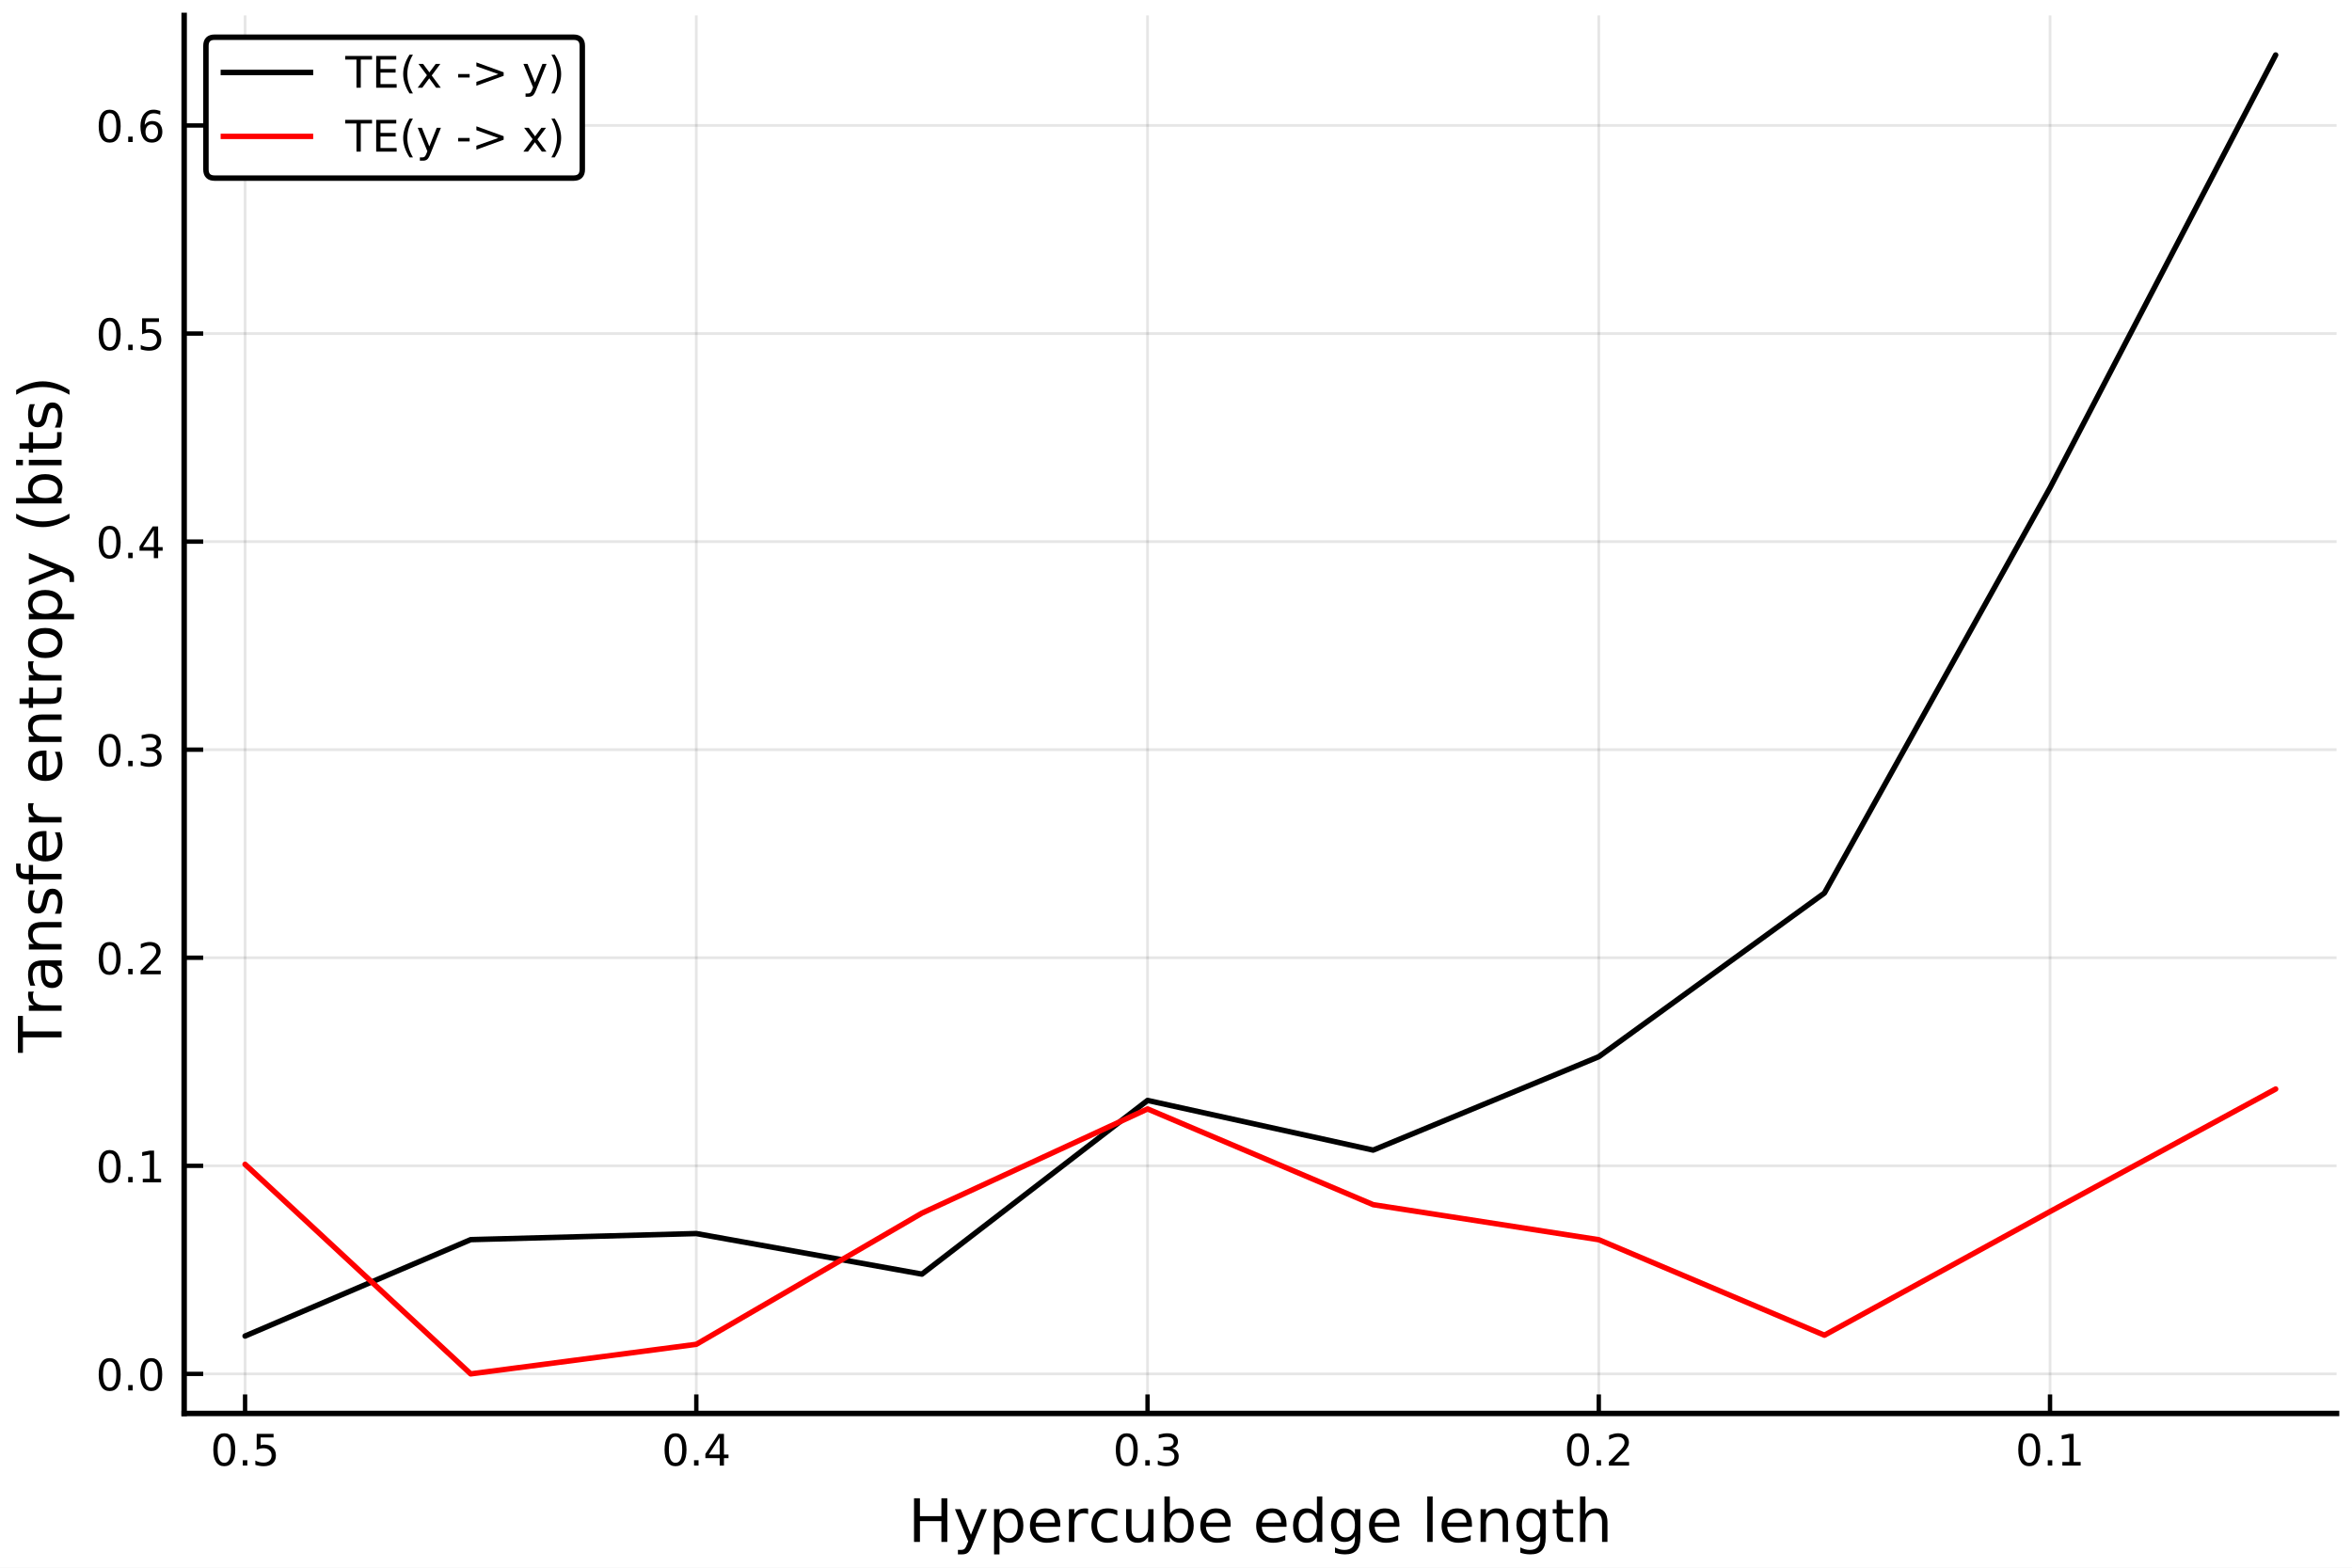
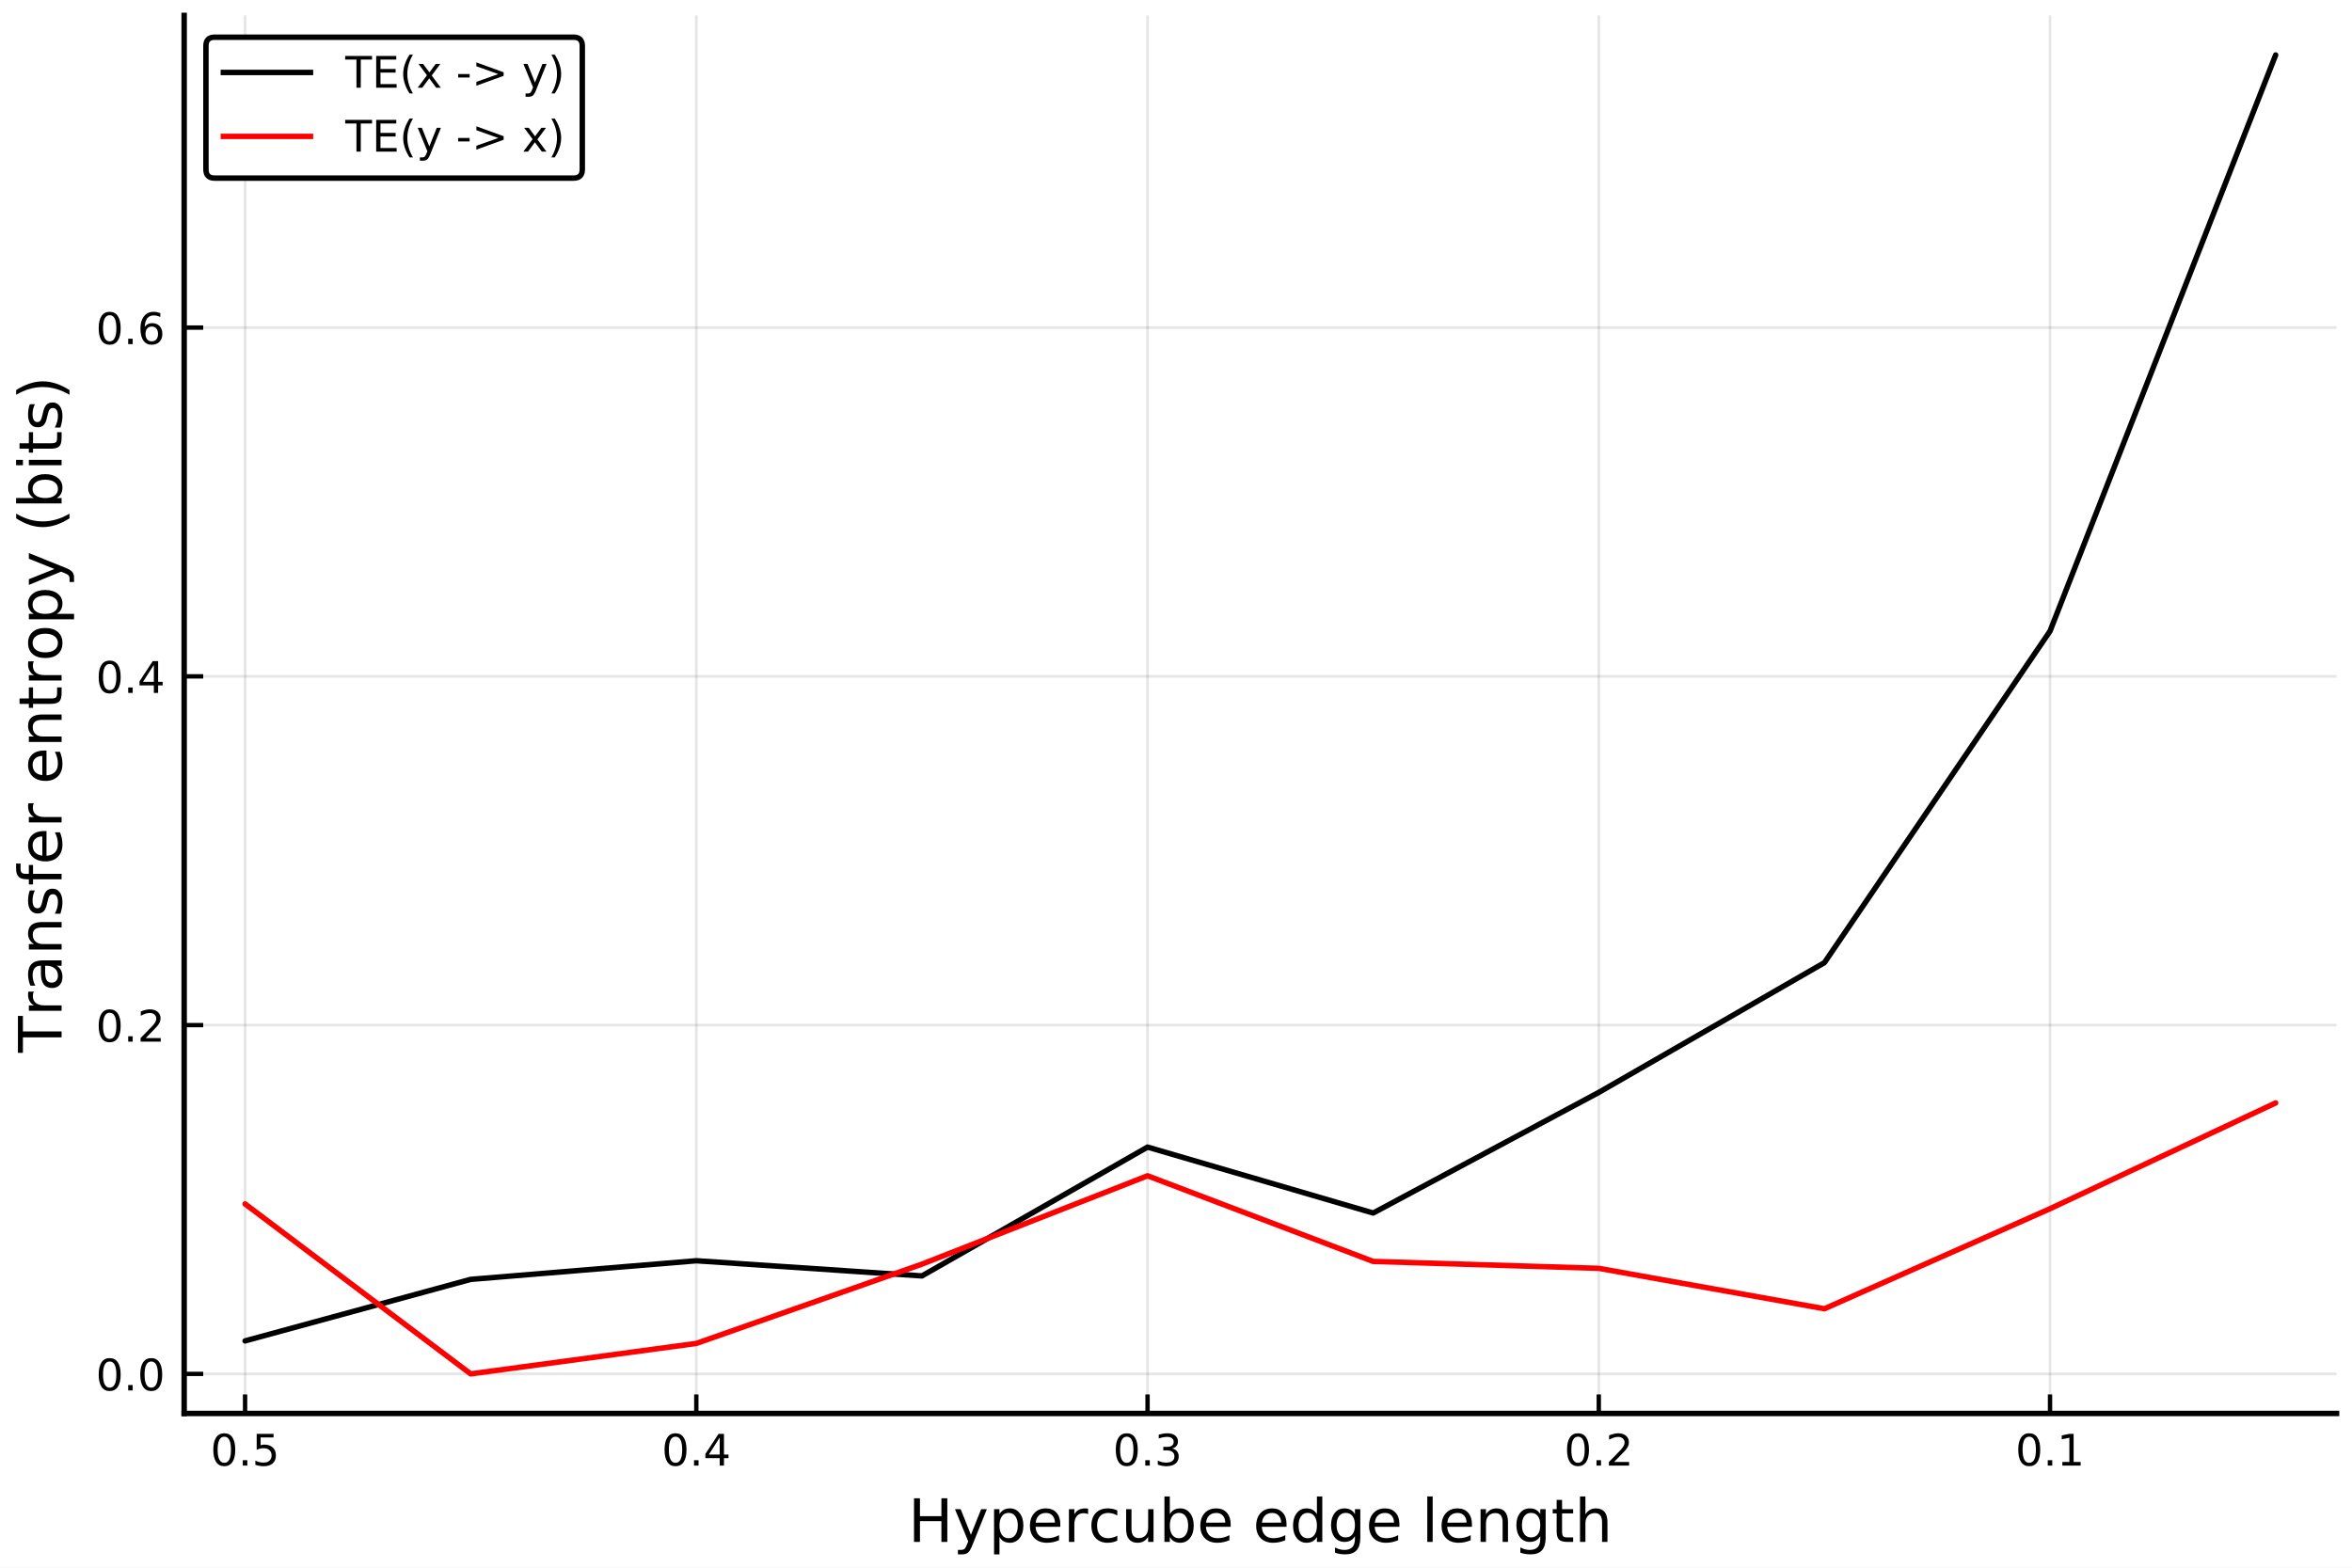
<svg xmlns="http://www.w3.org/2000/svg" xmlns:xlink="http://www.w3.org/1999/xlink" height="288pt" version="1.1" viewBox="0 0 432 288" width="432pt">
  <defs>
    <style type="text/css">
*{stroke-linecap:butt;stroke-linejoin:round;}
  </style>
  </defs>
  <g id="figure_1">
    <g id="patch_1">
      <path d="M 0 288  L 432 288  L 432 0  L 0 0  z " style="fill:#ffffff;" />
    </g>
    <g id="axes_1">
      <g id="patch_2">
        <path d="M 33.825 259.665  L 429.165 259.665  L 429.165 2.835  L 33.825 2.835  z " style="fill:#ffffff;" />
      </g>
      <g id="matplotlib.axis_1">
        <g id="xtick_1">
          <g id="line2d_1">
-             <path clip-path="url(#pe3f239018d)" d="M 376.536 259.665  L 376.536 2.835  " style="fill:none;stroke:#000000;stroke-linecap:square;stroke-opacity:0.1;stroke-width:0.5;" />
+             <path clip-path="url(#pc02ef9596a)" d="M 376.536 259.665  L 376.536 2.835  " style="fill:none;stroke:#000000;stroke-linecap:square;stroke-opacity:0.1;stroke-width:0.5;" />
          </g>
          <g id="line2d_2">
            <defs>
-               <path d="M 0 0  L 0 -3.5  " id="m0197876362" style="stroke:#000000;stroke-width:0.8;" />
-             </defs>
-             <g>
-               <use style="stroke:#000000;stroke-width:0.8;" x="376.536" xlink:href="#m0197876362" y="259.665" />
+               <path d="M 0 0  L 0 -3.5  " id="m5bb927f3e4" style="stroke:#000000;stroke-width:0.8;" />
+             </defs>
+             <g>
+               <use style="stroke:#000000;stroke-width:0.8;" x="376.536" xlink:href="#m5bb927f3e4" y="259.665" />
            </g>
          </g>
          <g id="text_1">
            <defs>
              <path d="M 31.781 66.406  Q 24.172 66.406 20.328 58.906  Q 16.5 51.422 16.5 36.375  Q 16.5 21.391 20.328 13.891  Q 24.172 6.391 31.781 6.391  Q 39.453 6.391 43.281 13.891  Q 47.125 21.391 47.125 36.375  Q 47.125 51.422 43.281 58.906  Q 39.453 66.406 31.781 66.406  z M 31.781 74.219  Q 44.047 74.219 50.516 64.516  Q 56.984 54.828 56.984 36.375  Q 56.984 17.969 50.516 8.266  Q 44.047 -1.422 31.781 -1.422  Q 19.531 -1.422 13.062 8.266  Q 6.594 17.969 6.594 36.375  Q 6.594 54.828 13.062 64.516  Q 19.531 74.219 31.781 74.219  z " id="DejaVuSans-48" />
              <path d="M 10.688 12.406  L 21 12.406  L 21 0  L 10.688 0  z " id="DejaVuSans-46" />
              <path d="M 12.406 8.297  L 28.516 8.297  L 28.516 63.922  L 10.984 60.406  L 10.984 69.391  L 28.422 72.906  L 38.281 72.906  L 38.281 8.297  L 54.391 8.297  L 54.391 0  L 12.406 0  z " id="DejaVuSans-49" />
            </defs>
            <g transform="translate(370.1749 269.2441)scale(0.08 -0.08)">
              <use xlink:href="#DejaVuSans-48" />
              <use x="63.623" xlink:href="#DejaVuSans-46" />
              <use x="95.41" xlink:href="#DejaVuSans-49" />
            </g>
          </g>
        </g>
        <g id="xtick_2">
          <g id="line2d_3">
-             <path clip-path="url(#pe3f239018d)" d="M 293.655 259.665  L 293.655 2.835  " style="fill:none;stroke:#000000;stroke-linecap:square;stroke-opacity:0.1;stroke-width:0.5;" />
+             <path clip-path="url(#pc02ef9596a)" d="M 293.655 259.665  L 293.655 2.835  " style="fill:none;stroke:#000000;stroke-linecap:square;stroke-opacity:0.1;stroke-width:0.5;" />
          </g>
          <g id="line2d_4">
            <g>
-               <use style="stroke:#000000;stroke-width:0.8;" x="293.655" xlink:href="#m0197876362" y="259.665" />
+               <use style="stroke:#000000;stroke-width:0.8;" x="293.655" xlink:href="#m5bb927f3e4" y="259.665" />
            </g>
          </g>
          <g id="text_2">
            <defs>
              <path d="M 19.188 8.297  L 53.609 8.297  L 53.609 0  L 7.328 0  L 7.328 8.297  Q 12.938 14.109 22.625 23.891  Q 32.328 33.688 34.812 36.531  Q 39.547 41.844 41.422 45.531  Q 43.312 49.219 43.312 52.781  Q 43.312 58.594 39.234 62.25  Q 35.156 65.922 28.609 65.922  Q 23.969 65.922 18.812 64.312  Q 13.672 62.703 7.812 59.422  L 7.812 69.391  Q 13.766 71.781 18.938 73  Q 24.125 74.219 28.422 74.219  Q 39.75 74.219 46.484 68.547  Q 53.219 62.891 53.219 53.422  Q 53.219 48.922 51.531 44.891  Q 49.859 40.875 45.406 35.406  Q 44.188 33.984 37.641 27.219  Q 31.109 20.453 19.188 8.297  z " id="DejaVuSans-50" />
            </defs>
            <g transform="translate(287.2942 269.2441)scale(0.08 -0.08)">
              <use xlink:href="#DejaVuSans-48" />
              <use x="63.623" xlink:href="#DejaVuSans-46" />
              <use x="95.41" xlink:href="#DejaVuSans-50" />
            </g>
          </g>
        </g>
        <g id="xtick_3">
          <g id="line2d_5">
-             <path clip-path="url(#pe3f239018d)" d="M 210.775 259.665  L 210.775 2.835  " style="fill:none;stroke:#000000;stroke-linecap:square;stroke-opacity:0.1;stroke-width:0.5;" />
+             <path clip-path="url(#pc02ef9596a)" d="M 210.775 259.665  L 210.775 2.835  " style="fill:none;stroke:#000000;stroke-linecap:square;stroke-opacity:0.1;stroke-width:0.5;" />
          </g>
          <g id="line2d_6">
            <g>
-               <use style="stroke:#000000;stroke-width:0.8;" x="210.775" xlink:href="#m0197876362" y="259.665" />
+               <use style="stroke:#000000;stroke-width:0.8;" x="210.775" xlink:href="#m5bb927f3e4" y="259.665" />
            </g>
          </g>
          <g id="text_3">
            <defs>
              <path d="M 40.578 39.312  Q 47.656 37.797 51.625 33  Q 55.609 28.219 55.609 21.188  Q 55.609 10.406 48.188 4.484  Q 40.766 -1.422 27.094 -1.422  Q 22.516 -1.422 17.656 -0.516  Q 12.797 0.391 7.625 2.203  L 7.625 11.719  Q 11.719 9.328 16.594 8.109  Q 21.484 6.891 26.812 6.891  Q 36.078 6.891 40.938 10.547  Q 45.797 14.203 45.797 21.188  Q 45.797 27.641 41.281 31.266  Q 36.766 34.906 28.719 34.906  L 20.219 34.906  L 20.219 43.016  L 29.109 43.016  Q 36.375 43.016 40.234 45.922  Q 44.094 48.828 44.094 54.297  Q 44.094 59.906 40.109 62.906  Q 36.141 65.922 28.719 65.922  Q 24.656 65.922 20.016 65.031  Q 15.375 64.156 9.812 62.312  L 9.812 71.094  Q 15.438 72.656 20.344 73.438  Q 25.25 74.219 29.594 74.219  Q 40.828 74.219 47.359 69.109  Q 53.906 64.016 53.906 55.328  Q 53.906 49.266 50.438 45.094  Q 46.969 40.922 40.578 39.312  z " id="DejaVuSans-51" />
            </defs>
            <g transform="translate(204.4136 269.2441)scale(0.08 -0.08)">
              <use xlink:href="#DejaVuSans-48" />
              <use x="63.623" xlink:href="#DejaVuSans-46" />
              <use x="95.41" xlink:href="#DejaVuSans-51" />
            </g>
          </g>
        </g>
        <g id="xtick_4">
          <g id="line2d_7">
-             <path clip-path="url(#pe3f239018d)" d="M 127.894 259.665  L 127.894 2.835  " style="fill:none;stroke:#000000;stroke-linecap:square;stroke-opacity:0.1;stroke-width:0.5;" />
+             <path clip-path="url(#pc02ef9596a)" d="M 127.894 259.665  L 127.894 2.835  " style="fill:none;stroke:#000000;stroke-linecap:square;stroke-opacity:0.1;stroke-width:0.5;" />
          </g>
          <g id="line2d_8">
            <g>
-               <use style="stroke:#000000;stroke-width:0.8;" x="127.894" xlink:href="#m0197876362" y="259.665" />
+               <use style="stroke:#000000;stroke-width:0.8;" x="127.894" xlink:href="#m5bb927f3e4" y="259.665" />
            </g>
          </g>
          <g id="text_4">
            <defs>
              <path d="M 37.797 64.312  L 12.891 25.391  L 37.797 25.391  z M 35.203 72.906  L 47.609 72.906  L 47.609 25.391  L 58.016 25.391  L 58.016 17.188  L 47.609 17.188  L 47.609 0  L 37.797 0  L 37.797 17.188  L 4.891 17.188  L 4.891 26.703  z " id="DejaVuSans-52" />
            </defs>
            <g transform="translate(121.5329 269.2441)scale(0.08 -0.08)">
              <use xlink:href="#DejaVuSans-48" />
              <use x="63.623" xlink:href="#DejaVuSans-46" />
              <use x="95.41" xlink:href="#DejaVuSans-52" />
            </g>
          </g>
        </g>
        <g id="xtick_5">
          <g id="line2d_9">
-             <path clip-path="url(#pe3f239018d)" d="M 45.014 259.665  L 45.014 2.835  " style="fill:none;stroke:#000000;stroke-linecap:square;stroke-opacity:0.1;stroke-width:0.5;" />
+             <path clip-path="url(#pc02ef9596a)" d="M 45.014 259.665  L 45.014 2.835  " style="fill:none;stroke:#000000;stroke-linecap:square;stroke-opacity:0.1;stroke-width:0.5;" />
          </g>
          <g id="line2d_10">
            <g>
-               <use style="stroke:#000000;stroke-width:0.8;" x="45.014" xlink:href="#m0197876362" y="259.665" />
+               <use style="stroke:#000000;stroke-width:0.8;" x="45.014" xlink:href="#m5bb927f3e4" y="259.665" />
            </g>
          </g>
          <g id="text_5">
            <defs>
              <path d="M 10.797 72.906  L 49.516 72.906  L 49.516 64.594  L 19.828 64.594  L 19.828 46.734  Q 21.969 47.469 24.109 47.828  Q 26.266 48.188 28.422 48.188  Q 40.625 48.188 47.75 41.5  Q 54.891 34.812 54.891 23.391  Q 54.891 11.625 47.562 5.094  Q 40.234 -1.422 26.906 -1.422  Q 22.312 -1.422 17.547 -0.641  Q 12.797 0.141 7.719 1.703  L 7.719 11.625  Q 12.109 9.234 16.797 8.062  Q 21.484 6.891 26.703 6.891  Q 35.156 6.891 40.078 11.328  Q 45.016 15.766 45.016 23.391  Q 45.016 31 40.078 35.438  Q 35.156 39.891 26.703 39.891  Q 22.75 39.891 18.812 39.016  Q 14.891 38.141 10.797 36.281  z " id="DejaVuSans-53" />
            </defs>
            <g transform="translate(38.65228 269.2441)scale(0.08 -0.08)">
              <use xlink:href="#DejaVuSans-48" />
              <use x="63.623" xlink:href="#DejaVuSans-46" />
              <use x="95.41" xlink:href="#DejaVuSans-53" />
            </g>
          </g>
        </g>
        <g id="text_6">
          <defs>
            <path d="M 9.812 72.906  L 19.672 72.906  L 19.672 43.016  L 55.516 43.016  L 55.516 72.906  L 65.375 72.906  L 65.375 0  L 55.516 0  L 55.516 34.719  L 19.672 34.719  L 19.672 0  L 9.812 0  z " id="DejaVuSans-72" />
            <path d="M 32.172 -5.078  Q 28.375 -14.844 24.75 -17.812  Q 21.141 -20.797 15.094 -20.797  L 7.906 -20.797  L 7.906 -13.281  L 13.188 -13.281  Q 16.891 -13.281 18.938 -11.516  Q 21 -9.766 23.484 -3.219  L 25.094 0.875  L 2.984 54.688  L 12.5 54.688  L 29.594 11.922  L 46.688 54.688  L 56.203 54.688  z " id="DejaVuSans-121" />
            <path d="M 18.109 8.203  L 18.109 -20.797  L 9.078 -20.797  L 9.078 54.688  L 18.109 54.688  L 18.109 46.391  Q 20.953 51.266 25.266 53.625  Q 29.594 56 35.594 56  Q 45.562 56 51.781 48.094  Q 58.016 40.188 58.016 27.297  Q 58.016 14.406 51.781 6.484  Q 45.562 -1.422 35.594 -1.422  Q 29.594 -1.422 25.266 0.953  Q 20.953 3.328 18.109 8.203  z M 48.688 27.297  Q 48.688 37.203 44.609 42.844  Q 40.531 48.484 33.406 48.484  Q 26.266 48.484 22.188 42.844  Q 18.109 37.203 18.109 27.297  Q 18.109 17.391 22.188 11.75  Q 26.266 6.109 33.406 6.109  Q 40.531 6.109 44.609 11.75  Q 48.688 17.391 48.688 27.297  z " id="DejaVuSans-112" />
            <path d="M 56.203 29.594  L 56.203 25.203  L 14.891 25.203  Q 15.484 15.922 20.484 11.062  Q 25.484 6.203 34.422 6.203  Q 39.594 6.203 44.453 7.469  Q 49.312 8.734 54.109 11.281  L 54.109 2.781  Q 49.266 0.734 44.188 -0.344  Q 39.109 -1.422 33.891 -1.422  Q 20.797 -1.422 13.156 6.188  Q 5.516 13.812 5.516 26.812  Q 5.516 40.234 12.766 48.109  Q 20.016 56 32.328 56  Q 43.359 56 49.781 48.891  Q 56.203 41.797 56.203 29.594  z M 47.219 32.234  Q 47.125 39.594 43.094 43.984  Q 39.062 48.391 32.422 48.391  Q 24.906 48.391 20.391 44.141  Q 15.875 39.891 15.188 32.172  z " id="DejaVuSans-101" />
            <path d="M 41.109 46.297  Q 39.594 47.172 37.812 47.578  Q 36.031 48 33.891 48  Q 26.266 48 22.188 43.047  Q 18.109 38.094 18.109 28.812  L 18.109 0  L 9.078 0  L 9.078 54.688  L 18.109 54.688  L 18.109 46.188  Q 20.953 51.172 25.484 53.578  Q 30.031 56 36.531 56  Q 37.453 56 38.578 55.875  Q 39.703 55.766 41.062 55.516  z " id="DejaVuSans-114" />
            <path d="M 48.781 52.594  L 48.781 44.188  Q 44.969 46.297 41.141 47.344  Q 37.312 48.391 33.406 48.391  Q 24.656 48.391 19.812 42.844  Q 14.984 37.312 14.984 27.297  Q 14.984 17.281 19.812 11.734  Q 24.656 6.203 33.406 6.203  Q 37.312 6.203 41.141 7.25  Q 44.969 8.297 48.781 10.406  L 48.781 2.094  Q 45.016 0.344 40.984 -0.531  Q 36.969 -1.422 32.422 -1.422  Q 20.062 -1.422 12.781 6.344  Q 5.516 14.109 5.516 27.297  Q 5.516 40.672 12.859 48.328  Q 20.219 56 33.016 56  Q 37.156 56 41.109 55.141  Q 45.062 54.297 48.781 52.594  z " id="DejaVuSans-99" />
            <path d="M 8.5 21.578  L 8.5 54.688  L 17.484 54.688  L 17.484 21.922  Q 17.484 14.156 20.5 10.266  Q 23.531 6.391 29.594 6.391  Q 36.859 6.391 41.078 11.031  Q 45.312 15.672 45.312 23.688  L 45.312 54.688  L 54.297 54.688  L 54.297 0  L 45.312 0  L 45.312 8.406  Q 42.047 3.422 37.719 1  Q 33.406 -1.422 27.688 -1.422  Q 18.266 -1.422 13.375 4.438  Q 8.5 10.297 8.5 21.578  z M 31.109 56  z " id="DejaVuSans-117" />
            <path d="M 48.688 27.297  Q 48.688 37.203 44.609 42.844  Q 40.531 48.484 33.406 48.484  Q 26.266 48.484 22.188 42.844  Q 18.109 37.203 18.109 27.297  Q 18.109 17.391 22.188 11.75  Q 26.266 6.109 33.406 6.109  Q 40.531 6.109 44.609 11.75  Q 48.688 17.391 48.688 27.297  z M 18.109 46.391  Q 20.953 51.266 25.266 53.625  Q 29.594 56 35.594 56  Q 45.562 56 51.781 48.094  Q 58.016 40.188 58.016 27.297  Q 58.016 14.406 51.781 6.484  Q 45.562 -1.422 35.594 -1.422  Q 29.594 -1.422 25.266 0.953  Q 20.953 3.328 18.109 8.203  L 18.109 0  L 9.078 0  L 9.078 75.984  L 18.109 75.984  z " id="DejaVuSans-98" />
            <path id="DejaVuSans-32" />
            <path d="M 45.406 46.391  L 45.406 75.984  L 54.391 75.984  L 54.391 0  L 45.406 0  L 45.406 8.203  Q 42.578 3.328 38.25 0.953  Q 33.938 -1.422 27.875 -1.422  Q 17.969 -1.422 11.734 6.484  Q 5.516 14.406 5.516 27.297  Q 5.516 40.188 11.734 48.094  Q 17.969 56 27.875 56  Q 33.938 56 38.25 53.625  Q 42.578 51.266 45.406 46.391  z M 14.797 27.297  Q 14.797 17.391 18.875 11.75  Q 22.953 6.109 30.078 6.109  Q 37.203 6.109 41.297 11.75  Q 45.406 17.391 45.406 27.297  Q 45.406 37.203 41.297 42.844  Q 37.203 48.484 30.078 48.484  Q 22.953 48.484 18.875 42.844  Q 14.797 37.203 14.797 27.297  z " id="DejaVuSans-100" />
            <path d="M 45.406 27.984  Q 45.406 37.75 41.375 43.109  Q 37.359 48.484 30.078 48.484  Q 22.859 48.484 18.828 43.109  Q 14.797 37.75 14.797 27.984  Q 14.797 18.266 18.828 12.891  Q 22.859 7.516 30.078 7.516  Q 37.359 7.516 41.375 12.891  Q 45.406 18.266 45.406 27.984  z M 54.391 6.781  Q 54.391 -7.172 48.188 -13.984  Q 42 -20.797 29.203 -20.797  Q 24.469 -20.797 20.266 -20.094  Q 16.062 -19.391 12.109 -17.922  L 12.109 -9.188  Q 16.062 -11.328 19.922 -12.344  Q 23.781 -13.375 27.781 -13.375  Q 36.625 -13.375 41.016 -8.766  Q 45.406 -4.156 45.406 5.172  L 45.406 9.625  Q 42.625 4.781 38.281 2.391  Q 33.938 0 27.875 0  Q 17.828 0 11.672 7.656  Q 5.516 15.328 5.516 27.984  Q 5.516 40.672 11.672 48.328  Q 17.828 56 27.875 56  Q 33.938 56 38.281 53.609  Q 42.625 51.219 45.406 46.391  L 45.406 54.688  L 54.391 54.688  z " id="DejaVuSans-103" />
            <path d="M 9.422 75.984  L 18.406 75.984  L 18.406 0  L 9.422 0  z " id="DejaVuSans-108" />
            <path d="M 54.891 33.016  L 54.891 0  L 45.906 0  L 45.906 32.719  Q 45.906 40.484 42.875 44.328  Q 39.844 48.188 33.797 48.188  Q 26.516 48.188 22.312 43.547  Q 18.109 38.922 18.109 30.906  L 18.109 0  L 9.078 0  L 9.078 54.688  L 18.109 54.688  L 18.109 46.188  Q 21.344 51.125 25.703 53.562  Q 30.078 56 35.797 56  Q 45.219 56 50.047 50.172  Q 54.891 44.344 54.891 33.016  z " id="DejaVuSans-110" />
            <path d="M 18.312 70.219  L 18.312 54.688  L 36.812 54.688  L 36.812 47.703  L 18.312 47.703  L 18.312 18.016  Q 18.312 11.328 20.141 9.422  Q 21.969 7.516 27.594 7.516  L 36.812 7.516  L 36.812 0  L 27.594 0  Q 17.188 0 13.234 3.875  Q 9.281 7.766 9.281 18.016  L 9.281 47.703  L 2.688 47.703  L 2.688 54.688  L 9.281 54.688  L 9.281 70.219  z " id="DejaVuSans-116" />
            <path d="M 54.891 33.016  L 54.891 0  L 45.906 0  L 45.906 32.719  Q 45.906 40.484 42.875 44.328  Q 39.844 48.188 33.797 48.188  Q 26.516 48.188 22.312 43.547  Q 18.109 38.922 18.109 30.906  L 18.109 0  L 9.078 0  L 9.078 75.984  L 18.109 75.984  L 18.109 46.188  Q 21.344 51.125 25.703 53.562  Q 30.078 56 35.797 56  Q 45.219 56 50.047 50.172  Q 54.891 44.344 54.891 33.016  z " id="DejaVuSans-104" />
          </defs>
          <g transform="translate(166.8038 283.2661)scale(0.11 -0.11)">
            <use xlink:href="#DejaVuSans-72" />
            <use x="75.195" xlink:href="#DejaVuSans-121" />
            <use x="134.375" xlink:href="#DejaVuSans-112" />
            <use x="197.852" xlink:href="#DejaVuSans-101" />
            <use x="259.375" xlink:href="#DejaVuSans-114" />
            <use x="300.457" xlink:href="#DejaVuSans-99" />
            <use x="355.438" xlink:href="#DejaVuSans-117" />
            <use x="418.816" xlink:href="#DejaVuSans-98" />
            <use x="482.293" xlink:href="#DejaVuSans-101" />
            <use x="543.816" xlink:href="#DejaVuSans-32" />
            <use x="575.604" xlink:href="#DejaVuSans-101" />
            <use x="637.127" xlink:href="#DejaVuSans-100" />
            <use x="700.604" xlink:href="#DejaVuSans-103" />
            <use x="764.08" xlink:href="#DejaVuSans-101" />
            <use x="825.604" xlink:href="#DejaVuSans-32" />
            <use x="857.391" xlink:href="#DejaVuSans-108" />
            <use x="885.174" xlink:href="#DejaVuSans-101" />
            <use x="946.697" xlink:href="#DejaVuSans-110" />
            <use x="1010.076" xlink:href="#DejaVuSans-103" />
            <use x="1073.553" xlink:href="#DejaVuSans-116" />
            <use x="1112.762" xlink:href="#DejaVuSans-104" />
          </g>
        </g>
      </g>
      <g id="matplotlib.axis_2">
        <g id="ytick_1">
          <g id="line2d_11">
-             <path clip-path="url(#pe3f239018d)" d="M 33.825 252.397  L 429.165 252.397  " style="fill:none;stroke:#000000;stroke-linecap:square;stroke-opacity:0.1;stroke-width:0.5;" />
+             <path clip-path="url(#pc02ef9596a)" d="M 33.825 252.397  L 429.165 252.397  " style="fill:none;stroke:#000000;stroke-linecap:square;stroke-opacity:0.1;stroke-width:0.5;" />
          </g>
          <g id="line2d_12">
            <defs>
-               <path d="M 0 0  L 3.5 0  " id="m2821a9a776" style="stroke:#000000;stroke-width:0.8;" />
-             </defs>
-             <g>
-               <use style="stroke:#000000;stroke-width:0.8;" x="33.825" xlink:href="#m2821a9a776" y="252.397" />
+               <path d="M 0 0  L 3.5 0  " id="m2b2f51f400" style="stroke:#000000;stroke-width:0.8;" />
+             </defs>
+             <g>
+               <use style="stroke:#000000;stroke-width:0.8;" x="33.825" xlink:href="#m2b2f51f400" y="252.397" />
            </g>
          </g>
          <g id="text_7">
            <g transform="translate(17.60215 255.4359)scale(0.08 -0.08)">
              <use xlink:href="#DejaVuSans-48" />
              <use x="63.623" xlink:href="#DejaVuSans-46" />
              <use x="95.41" xlink:href="#DejaVuSans-48" />
            </g>
          </g>
        </g>
        <g id="ytick_2">
          <g id="line2d_13">
-             <path clip-path="url(#pe3f239018d)" d="M 33.825 214.172  L 429.165 214.172  " style="fill:none;stroke:#000000;stroke-linecap:square;stroke-opacity:0.1;stroke-width:0.5;" />
+             <path clip-path="url(#pc02ef9596a)" d="M 33.825 188.324  L 429.165 188.324  " style="fill:none;stroke:#000000;stroke-linecap:square;stroke-opacity:0.1;stroke-width:0.5;" />
          </g>
          <g id="line2d_14">
            <g>
-               <use style="stroke:#000000;stroke-width:0.8;" x="33.825" xlink:href="#m2821a9a776" y="214.172" />
+               <use style="stroke:#000000;stroke-width:0.8;" x="33.825" xlink:href="#m2b2f51f400" y="188.324" />
            </g>
          </g>
          <g id="text_8">
-             <g transform="translate(17.60215 217.2114)scale(0.08 -0.08)">
-               <use xlink:href="#DejaVuSans-48" />
-               <use x="63.623" xlink:href="#DejaVuSans-46" />
-               <use x="95.41" xlink:href="#DejaVuSans-49" />
+             <g transform="translate(17.60215 191.3635)scale(0.08 -0.08)">
+               <use xlink:href="#DejaVuSans-48" />
+               <use x="63.623" xlink:href="#DejaVuSans-46" />
+               <use x="95.41" xlink:href="#DejaVuSans-50" />
            </g>
          </g>
        </g>
        <g id="ytick_3">
          <g id="line2d_15">
-             <path clip-path="url(#pe3f239018d)" d="M 33.825 175.947  L 429.165 175.947  " style="fill:none;stroke:#000000;stroke-linecap:square;stroke-opacity:0.1;stroke-width:0.5;" />
+             <path clip-path="url(#pc02ef9596a)" d="M 33.825 124.252  L 429.165 124.252  " style="fill:none;stroke:#000000;stroke-linecap:square;stroke-opacity:0.1;stroke-width:0.5;" />
          </g>
          <g id="line2d_16">
            <g>
-               <use style="stroke:#000000;stroke-width:0.8;" x="33.825" xlink:href="#m2821a9a776" y="175.947" />
+               <use style="stroke:#000000;stroke-width:0.8;" x="33.825" xlink:href="#m2b2f51f400" y="124.252" />
            </g>
          </g>
          <g id="text_9">
-             <g transform="translate(17.60215 178.9869)scale(0.08 -0.08)">
-               <use xlink:href="#DejaVuSans-48" />
-               <use x="63.623" xlink:href="#DejaVuSans-46" />
-               <use x="95.41" xlink:href="#DejaVuSans-50" />
+             <g transform="translate(17.60215 127.2911)scale(0.08 -0.08)">
+               <use xlink:href="#DejaVuSans-48" />
+               <use x="63.623" xlink:href="#DejaVuSans-46" />
+               <use x="95.41" xlink:href="#DejaVuSans-52" />
            </g>
          </g>
        </g>
        <g id="ytick_4">
          <g id="line2d_17">
-             <path clip-path="url(#pe3f239018d)" d="M 33.825 137.723  L 429.165 137.723  " style="fill:none;stroke:#000000;stroke-linecap:square;stroke-opacity:0.1;stroke-width:0.5;" />
+             <path clip-path="url(#pc02ef9596a)" d="M 33.825 60.179  L 429.165 60.179  " style="fill:none;stroke:#000000;stroke-linecap:square;stroke-opacity:0.1;stroke-width:0.5;" />
          </g>
          <g id="line2d_18">
            <g>
-               <use style="stroke:#000000;stroke-width:0.8;" x="33.825" xlink:href="#m2821a9a776" y="137.723" />
+               <use style="stroke:#000000;stroke-width:0.8;" x="33.825" xlink:href="#m2b2f51f400" y="60.179" />
            </g>
          </g>
          <g id="text_10">
-             <g transform="translate(17.60215 140.7623)scale(0.08 -0.08)">
-               <use xlink:href="#DejaVuSans-48" />
-               <use x="63.623" xlink:href="#DejaVuSans-46" />
-               <use x="95.41" xlink:href="#DejaVuSans-51" />
-             </g>
-           </g>
-         </g>
-         <g id="ytick_5">
-           <g id="line2d_19">
-             <path clip-path="url(#pe3f239018d)" d="M 33.825 99.498  L 429.165 99.498  " style="fill:none;stroke:#000000;stroke-linecap:square;stroke-opacity:0.1;stroke-width:0.5;" />
-           </g>
-           <g id="line2d_20">
-             <g>
-               <use style="stroke:#000000;stroke-width:0.8;" x="33.825" xlink:href="#m2821a9a776" y="99.498" />
-             </g>
-           </g>
-           <g id="text_11">
-             <g transform="translate(17.60215 102.5378)scale(0.08 -0.08)">
-               <use xlink:href="#DejaVuSans-48" />
-               <use x="63.623" xlink:href="#DejaVuSans-46" />
-               <use x="95.41" xlink:href="#DejaVuSans-52" />
-             </g>
-           </g>
-         </g>
-         <g id="ytick_6">
-           <g id="line2d_21">
-             <path clip-path="url(#pe3f239018d)" d="M 33.825 61.274  L 429.165 61.274  " style="fill:none;stroke:#000000;stroke-linecap:square;stroke-opacity:0.1;stroke-width:0.5;" />
-           </g>
-           <g id="line2d_22">
-             <g>
-               <use style="stroke:#000000;stroke-width:0.8;" x="33.825" xlink:href="#m2821a9a776" y="61.274" />
-             </g>
-           </g>
-           <g id="text_12">
-             <g transform="translate(17.60215 64.31327)scale(0.08 -0.08)">
-               <use xlink:href="#DejaVuSans-48" />
-               <use x="63.623" xlink:href="#DejaVuSans-46" />
-               <use x="95.41" xlink:href="#DejaVuSans-53" />
-             </g>
-           </g>
-         </g>
-         <g id="ytick_7">
-           <g id="line2d_23">
-             <path clip-path="url(#pe3f239018d)" d="M 33.825 23.049  L 429.165 23.049  " style="fill:none;stroke:#000000;stroke-linecap:square;stroke-opacity:0.1;stroke-width:0.5;" />
-           </g>
-           <g id="line2d_24">
-             <g>
-               <use style="stroke:#000000;stroke-width:0.8;" x="33.825" xlink:href="#m2821a9a776" y="23.049" />
-             </g>
-           </g>
-           <g id="text_13">
            <defs>
              <path d="M 33.016 40.375  Q 26.375 40.375 22.484 35.828  Q 18.609 31.297 18.609 23.391  Q 18.609 15.531 22.484 10.953  Q 26.375 6.391 33.016 6.391  Q 39.656 6.391 43.531 10.953  Q 47.406 15.531 47.406 23.391  Q 47.406 31.297 43.531 35.828  Q 39.656 40.375 33.016 40.375  z M 52.594 71.297  L 52.594 62.312  Q 48.875 64.062 45.094 64.984  Q 41.312 65.922 37.594 65.922  Q 27.828 65.922 22.672 59.328  Q 17.531 52.734 16.797 39.406  Q 19.672 43.656 24.016 45.922  Q 28.375 48.188 33.594 48.188  Q 44.578 48.188 50.953 41.516  Q 57.328 34.859 57.328 23.391  Q 57.328 12.156 50.688 5.359  Q 44.047 -1.422 33.016 -1.422  Q 20.359 -1.422 13.672 8.266  Q 6.984 17.969 6.984 36.375  Q 6.984 53.656 15.188 63.938  Q 23.391 74.219 37.203 74.219  Q 40.922 74.219 44.703 73.484  Q 48.484 72.75 52.594 71.297  z " id="DejaVuSans-54" />
            </defs>
-             <g transform="translate(17.60215 26.08873)scale(0.08 -0.08)">
+             <g transform="translate(17.60215 63.21874)scale(0.08 -0.08)">
              <use xlink:href="#DejaVuSans-48" />
              <use x="63.623" xlink:href="#DejaVuSans-46" />
              <use x="95.41" xlink:href="#DejaVuSans-54" />
            </g>
          </g>
        </g>
-         <g id="text_14">
+         <g id="text_11">
          <defs>
            <path d="M -0.297 72.906  L 61.375 72.906  L 61.375 64.594  L 35.5 64.594  L 35.5 0  L 25.594 0  L 25.594 64.594  L -0.297 64.594  z " id="DejaVuSans-84" />
            <path d="M 34.281 27.484  Q 23.391 27.484 19.188 25  Q 14.984 22.516 14.984 16.5  Q 14.984 11.719 18.141 8.906  Q 21.297 6.109 26.703 6.109  Q 34.188 6.109 38.703 11.406  Q 43.219 16.703 43.219 25.484  L 43.219 27.484  z M 52.203 31.203  L 52.203 0  L 43.219 0  L 43.219 8.297  Q 40.141 3.328 35.547 0.953  Q 30.953 -1.422 24.312 -1.422  Q 15.922 -1.422 10.953 3.297  Q 6 8.016 6 15.922  Q 6 25.141 12.172 29.828  Q 18.359 34.516 30.609 34.516  L 43.219 34.516  L 43.219 35.406  Q 43.219 41.609 39.141 45  Q 35.062 48.391 27.688 48.391  Q 23 48.391 18.547 47.266  Q 14.109 46.141 10.016 43.891  L 10.016 52.203  Q 14.938 54.109 19.578 55.047  Q 24.219 56 28.609 56  Q 40.484 56 46.344 49.844  Q 52.203 43.703 52.203 31.203  z " id="DejaVuSans-97" />
            <path d="M 44.281 53.078  L 44.281 44.578  Q 40.484 46.531 36.375 47.5  Q 32.281 48.484 27.875 48.484  Q 21.188 48.484 17.844 46.438  Q 14.5 44.391 14.5 40.281  Q 14.5 37.156 16.891 35.375  Q 19.281 33.594 26.516 31.984  L 29.594 31.297  Q 39.156 29.25 43.188 25.516  Q 47.219 21.781 47.219 15.094  Q 47.219 7.469 41.188 3.016  Q 35.156 -1.422 24.609 -1.422  Q 20.219 -1.422 15.453 -0.562  Q 10.688 0.297 5.422 2  L 5.422 11.281  Q 10.406 8.688 15.234 7.391  Q 20.062 6.109 24.812 6.109  Q 31.156 6.109 34.562 8.281  Q 37.984 10.453 37.984 14.406  Q 37.984 18.062 35.516 20.016  Q 33.062 21.969 24.703 23.781  L 21.578 24.516  Q 13.234 26.266 9.516 29.906  Q 5.812 33.547 5.812 39.891  Q 5.812 47.609 11.281 51.797  Q 16.75 56 26.812 56  Q 31.781 56 36.172 55.266  Q 40.578 54.547 44.281 53.078  z " id="DejaVuSans-115" />
            <path d="M 37.109 75.984  L 37.109 68.5  L 28.516 68.5  Q 23.688 68.5 21.797 66.547  Q 19.922 64.594 19.922 59.516  L 19.922 54.688  L 34.719 54.688  L 34.719 47.703  L 19.922 47.703  L 19.922 0  L 10.891 0  L 10.891 47.703  L 2.297 47.703  L 2.297 54.688  L 10.891 54.688  L 10.891 58.5  Q 10.891 67.625 15.141 71.797  Q 19.391 75.984 28.609 75.984  z " id="DejaVuSans-102" />
            <path d="M 30.609 48.391  Q 23.391 48.391 19.188 42.75  Q 14.984 37.109 14.984 27.297  Q 14.984 17.484 19.156 11.844  Q 23.344 6.203 30.609 6.203  Q 37.797 6.203 41.984 11.859  Q 46.188 17.531 46.188 27.297  Q 46.188 37.016 41.984 42.703  Q 37.797 48.391 30.609 48.391  z M 30.609 56  Q 42.328 56 49.016 48.375  Q 55.719 40.766 55.719 27.297  Q 55.719 13.875 49.016 6.219  Q 42.328 -1.422 30.609 -1.422  Q 18.844 -1.422 12.172 6.219  Q 5.516 13.875 5.516 27.297  Q 5.516 40.766 12.172 48.375  Q 18.844 56 30.609 56  z " id="DejaVuSans-111" />
            <path d="M 31 75.875  Q 24.469 64.656 21.281 53.656  Q 18.109 42.672 18.109 31.391  Q 18.109 20.125 21.312 9.062  Q 24.516 -2 31 -13.188  L 23.188 -13.188  Q 15.875 -1.703 12.234 9.375  Q 8.594 20.453 8.594 31.391  Q 8.594 42.281 12.203 53.312  Q 15.828 64.359 23.188 75.875  z " id="DejaVuSans-40" />
            <path d="M 9.422 54.688  L 18.406 54.688  L 18.406 0  L 9.422 0  z M 9.422 75.984  L 18.406 75.984  L 18.406 64.594  L 9.422 64.594  z " id="DejaVuSans-105" />
            <path d="M 8.016 75.875  L 15.828 75.875  Q 23.141 64.359 26.781 53.312  Q 30.422 42.281 30.422 31.391  Q 30.422 20.453 26.781 9.375  Q 23.141 -1.703 15.828 -13.188  L 8.016 -13.188  Q 14.5 -2 17.703 9.062  Q 20.906 20.125 20.906 31.391  Q 20.906 42.672 17.703 53.656  Q 14.5 64.656 8.016 75.875  z " id="DejaVuSans-41" />
          </defs>
          <g transform="translate(11.31449 193.3871)rotate(-90)scale(0.11 -0.11)">
            <use xlink:href="#DejaVuSans-84" />
            <use x="60.865" xlink:href="#DejaVuSans-114" />
            <use x="101.979" xlink:href="#DejaVuSans-97" />
            <use x="163.258" xlink:href="#DejaVuSans-110" />
            <use x="226.637" xlink:href="#DejaVuSans-115" />
            <use x="278.736" xlink:href="#DejaVuSans-102" />
            <use x="313.941" xlink:href="#DejaVuSans-101" />
            <use x="375.465" xlink:href="#DejaVuSans-114" />
            <use x="416.578" xlink:href="#DejaVuSans-32" />
            <use x="448.365" xlink:href="#DejaVuSans-101" />
            <use x="509.889" xlink:href="#DejaVuSans-110" />
            <use x="573.268" xlink:href="#DejaVuSans-116" />
            <use x="612.477" xlink:href="#DejaVuSans-114" />
            <use x="653.559" xlink:href="#DejaVuSans-111" />
            <use x="714.74" xlink:href="#DejaVuSans-112" />
            <use x="778.217" xlink:href="#DejaVuSans-121" />
            <use x="837.396" xlink:href="#DejaVuSans-32" />
            <use x="869.184" xlink:href="#DejaVuSans-40" />
            <use x="908.197" xlink:href="#DejaVuSans-98" />
            <use x="971.674" xlink:href="#DejaVuSans-105" />
            <use x="999.457" xlink:href="#DejaVuSans-116" />
            <use x="1038.666" xlink:href="#DejaVuSans-115" />
            <use x="1090.766" xlink:href="#DejaVuSans-41" />
          </g>
        </g>
      </g>
-       <g id="line2d_25">
-         <path clip-path="url(#pe3f239018d)" d="M 417.976 10.103  L 376.536 89.608  L 335.096 164.062  L 293.655 194.126  L 252.215 211.286  L 210.775 202.159  L 169.335 234.068  L 127.894 226.617  L 86.454 227.733  L 45.014 245.444  " style="fill:none;stroke:#000000;stroke-linecap:round;" />
-       </g>
-       <g id="line2d_26">
-         <path clip-path="url(#pe3f239018d)" d="M 417.976 200.066  L 376.536 222.578  L 335.096 245.289  L 293.655 227.75  L 252.215 221.31  L 210.775 203.724  L 169.335 222.864  L 127.894 246.963  L 86.454 252.397  L 45.014 213.898  " style="fill:none;stroke:#ff0000;stroke-linecap:round;" />
+       <g id="line2d_19">
+         <path clip-path="url(#pc02ef9596a)" d="M 417.976 10.103  L 376.536 115.94  L 335.096 176.853  L 293.655 200.687  L 252.215 222.843  L 210.775 210.73  L 169.335 234.399  L 127.894 231.613  L 86.454 235.033  L 45.014 246.336  " style="fill:none;stroke:#000000;stroke-linecap:round;" />
+       </g>
+       <g id="line2d_20">
+         <path clip-path="url(#pc02ef9596a)" d="M 417.976 202.621  L 376.536 222.054  L 335.096 240.431  L 293.655 233.007  L 252.215 231.737  L 210.775 216.003  L 169.335 232.235  L 127.894 246.801  L 86.454 252.397  L 45.014 221.174  " style="fill:none;stroke:#ff0000;stroke-linecap:round;" />
      </g>
      <g id="patch_3">
        <path d="M 33.825 259.665  L 33.825 2.835  " style="fill:none;stroke:#000000;stroke-linecap:square;stroke-linejoin:miter;" />
      </g>
      <g id="patch_4">
        <path d="M 33.825 259.665  L 429.165 259.665  " style="fill:none;stroke:#000000;stroke-linecap:square;stroke-linejoin:miter;" />
      </g>
      <g id="legend_1">
        <g id="patch_5">
          <path d="M 39.425 32.72  L 105.353 32.72  Q 106.953 32.72 106.953 31.12  L 106.953 8.435  Q 106.953 6.835 105.353 6.835  L 39.425 6.835  Q 37.825 6.835 37.825 8.435  L 37.825 31.12  Q 37.825 32.72 39.425 32.72  z " style="fill:#ffffff;stroke:#000000;stroke-linejoin:miter;" />
        </g>
-         <g id="line2d_27">
+         <g id="line2d_21">
          <path d="M 41.025 13.313  L 57.025 13.313  " style="fill:none;stroke:#000000;stroke-linecap:square;" />
        </g>
-         <g id="line2d_28" />
-         <g id="text_15">
+         <g id="line2d_22" />
+         <g id="text_12">
          <defs>
            <path d="M 9.812 72.906  L 55.906 72.906  L 55.906 64.594  L 19.672 64.594  L 19.672 43.016  L 54.391 43.016  L 54.391 34.719  L 19.672 34.719  L 19.672 8.297  L 56.781 8.297  L 56.781 0  L 9.812 0  z " id="DejaVuSans-69" />
            <path d="M 54.891 54.688  L 35.109 28.078  L 55.906 0  L 45.312 0  L 29.391 21.484  L 13.484 0  L 2.875 0  L 24.125 28.609  L 4.688 54.688  L 15.281 54.688  L 29.781 35.203  L 44.281 54.688  z " id="DejaVuSans-120" />
            <path d="M 4.891 31.391  L 31.203 31.391  L 31.203 23.391  L 4.891 23.391  z " id="DejaVuSans-45" />
            <path d="M 10.594 49.219  L 10.594 58.109  L 73.188 35.406  L 73.188 27.297  L 10.594 4.594  L 10.594 13.484  L 60.891 31.297  z " id="DejaVuSans-62" />
          </defs>
          <g transform="translate(63.42465 16.1134)scale(0.08 -0.08)">
            <use xlink:href="#DejaVuSans-84" />
            <use x="61.084" xlink:href="#DejaVuSans-69" />
            <use x="124.268" xlink:href="#DejaVuSans-40" />
            <use x="163.281" xlink:href="#DejaVuSans-120" />
            <use x="222.461" xlink:href="#DejaVuSans-32" />
            <use x="254.248" xlink:href="#DejaVuSans-45" />
            <use x="290.332" xlink:href="#DejaVuSans-62" />
            <use x="374.121" xlink:href="#DejaVuSans-32" />
            <use x="405.908" xlink:href="#DejaVuSans-121" />
            <use x="465.088" xlink:href="#DejaVuSans-41" />
          </g>
        </g>
-         <g id="line2d_29">
+         <g id="line2d_23">
          <path d="M 41.025 25.056  L 57.025 25.056  " style="fill:none;stroke:#ff0000;stroke-linecap:square;" />
        </g>
-         <g id="line2d_30" />
-         <g id="text_16">
+         <g id="line2d_24" />
+         <g id="text_13">
          <g transform="translate(63.42465 27.8559)scale(0.08 -0.08)">
            <use xlink:href="#DejaVuSans-84" />
            <use x="61.084" xlink:href="#DejaVuSans-69" />
            <use x="124.268" xlink:href="#DejaVuSans-40" />
            <use x="163.281" xlink:href="#DejaVuSans-121" />
            <use x="222.461" xlink:href="#DejaVuSans-32" />
            <use x="254.248" xlink:href="#DejaVuSans-45" />
            <use x="290.332" xlink:href="#DejaVuSans-62" />
            <use x="374.121" xlink:href="#DejaVuSans-32" />
            <use x="405.908" xlink:href="#DejaVuSans-120" />
            <use x="465.088" xlink:href="#DejaVuSans-41" />
          </g>
        </g>
      </g>
    </g>
  </g>
  <defs>
-     <clipPath id="pe3f239018d">
+     <clipPath id="pc02ef9596a">
      <rect height="256.831" width="395.341" x="33.825" y="2.835" />
    </clipPath>
  </defs>
</svg>
